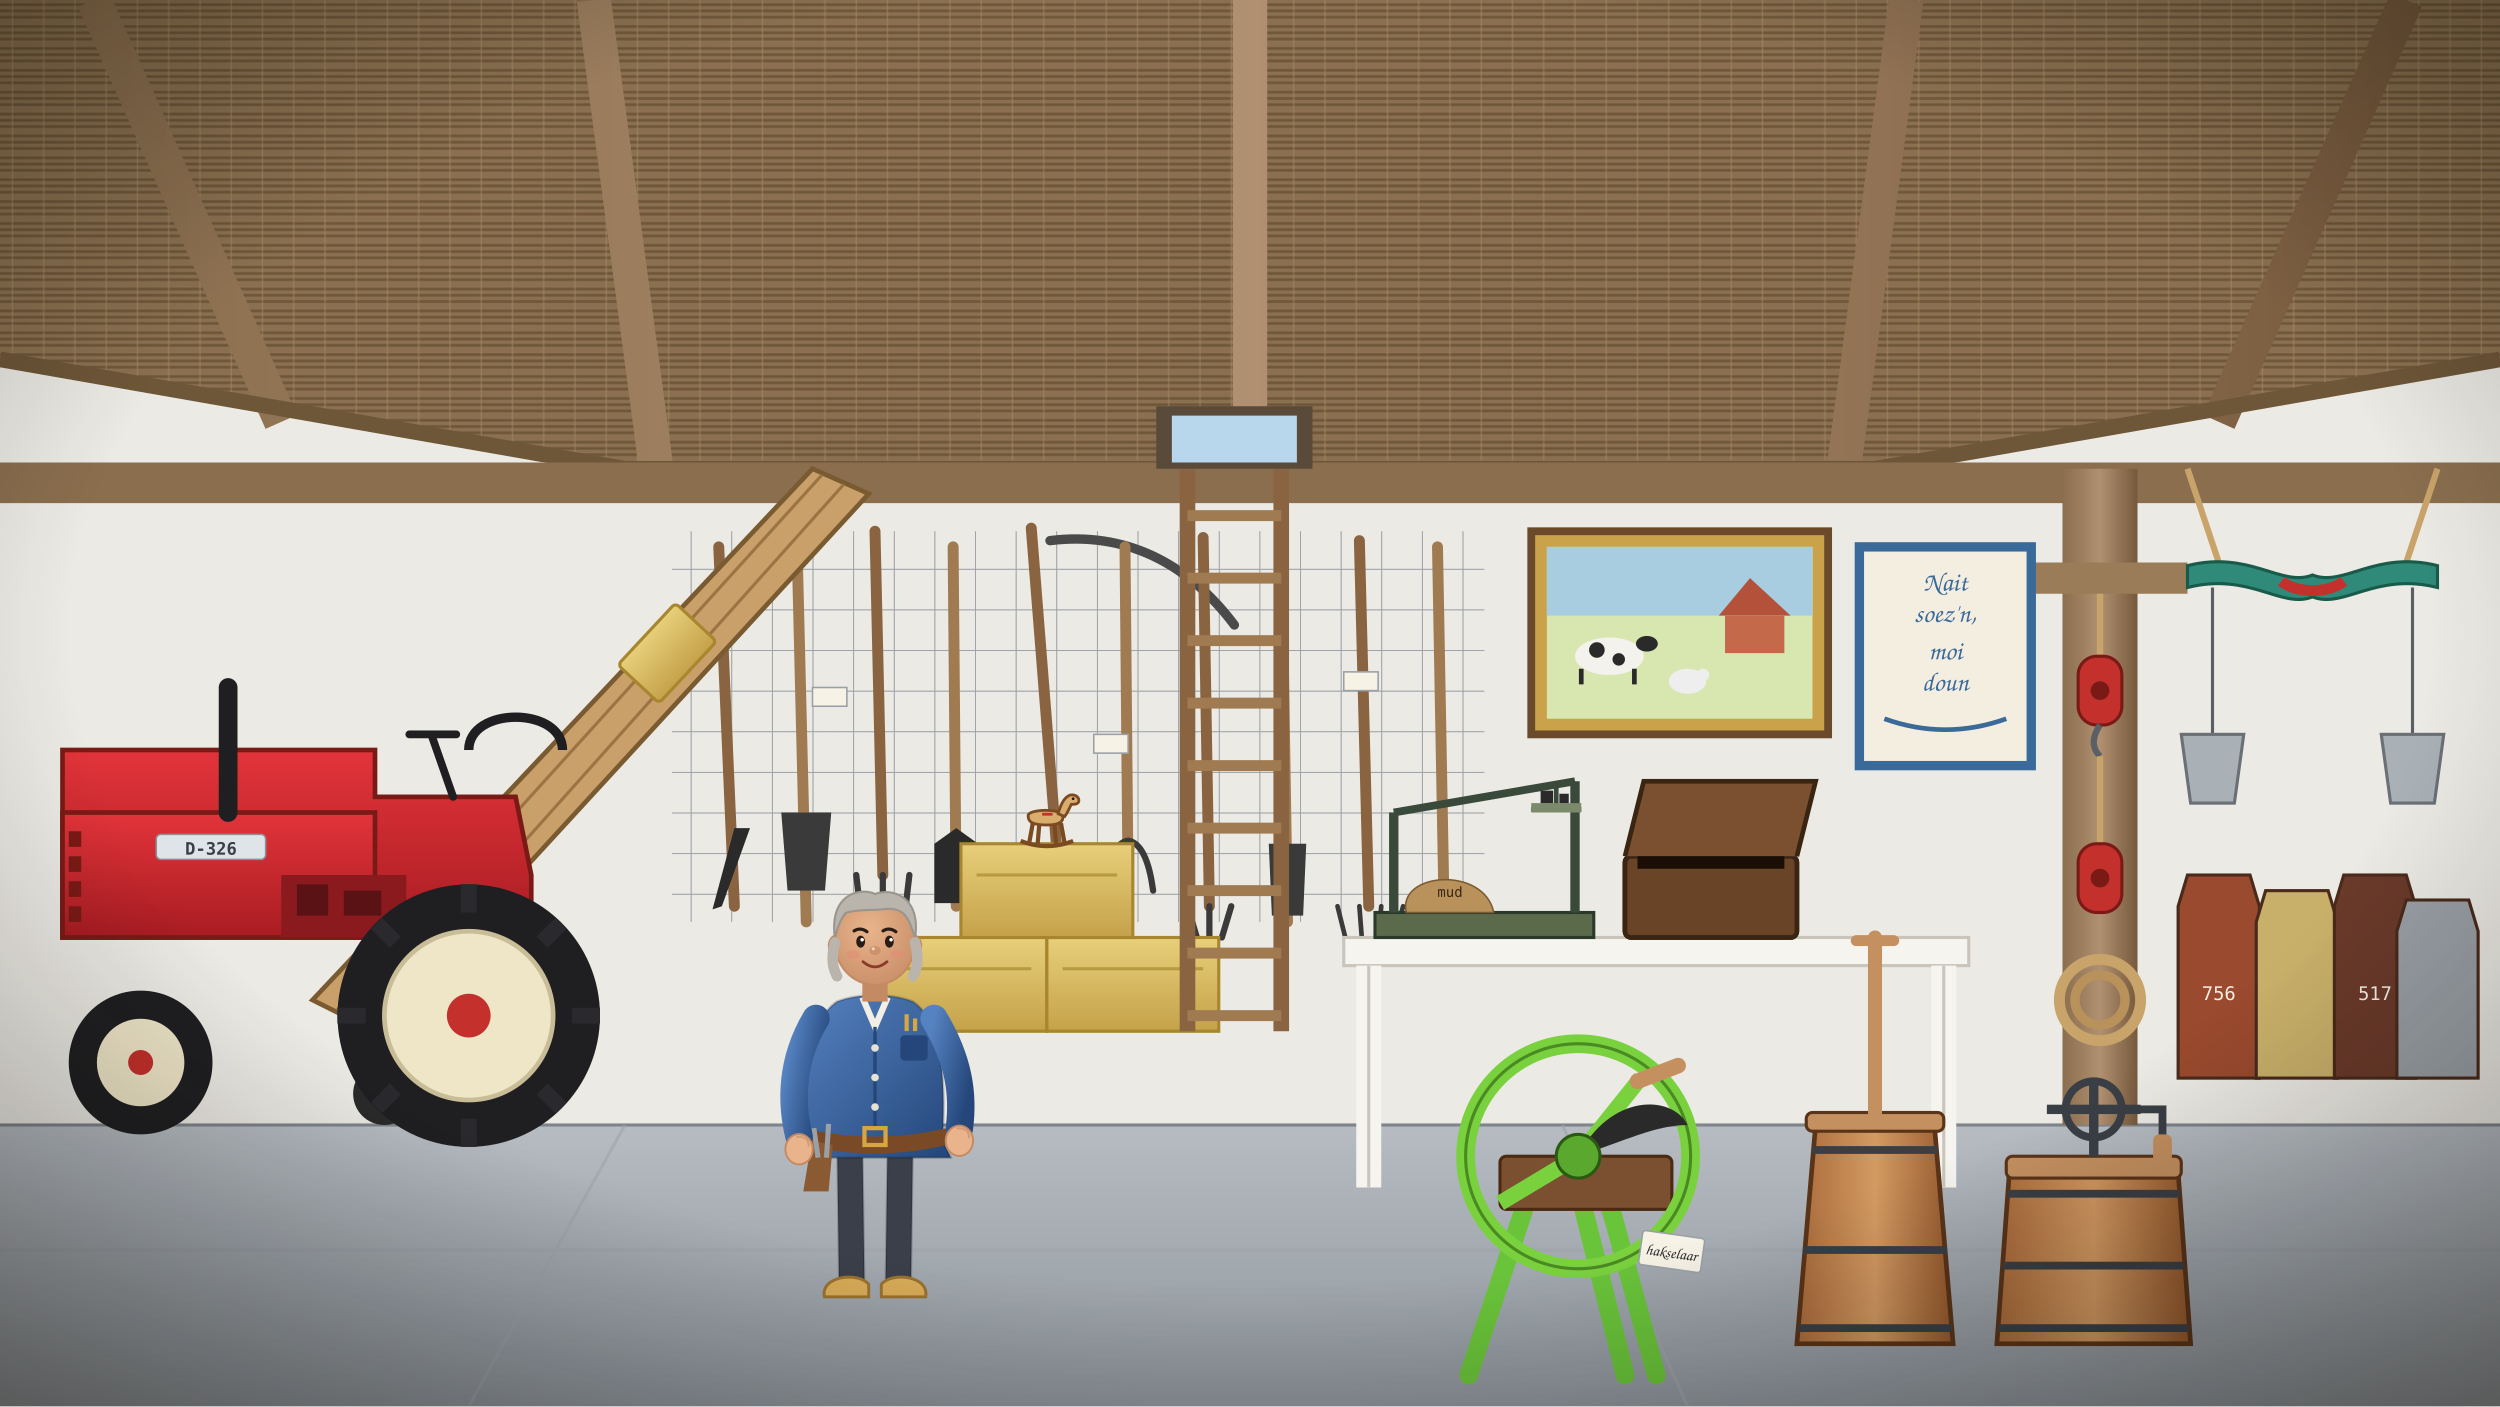
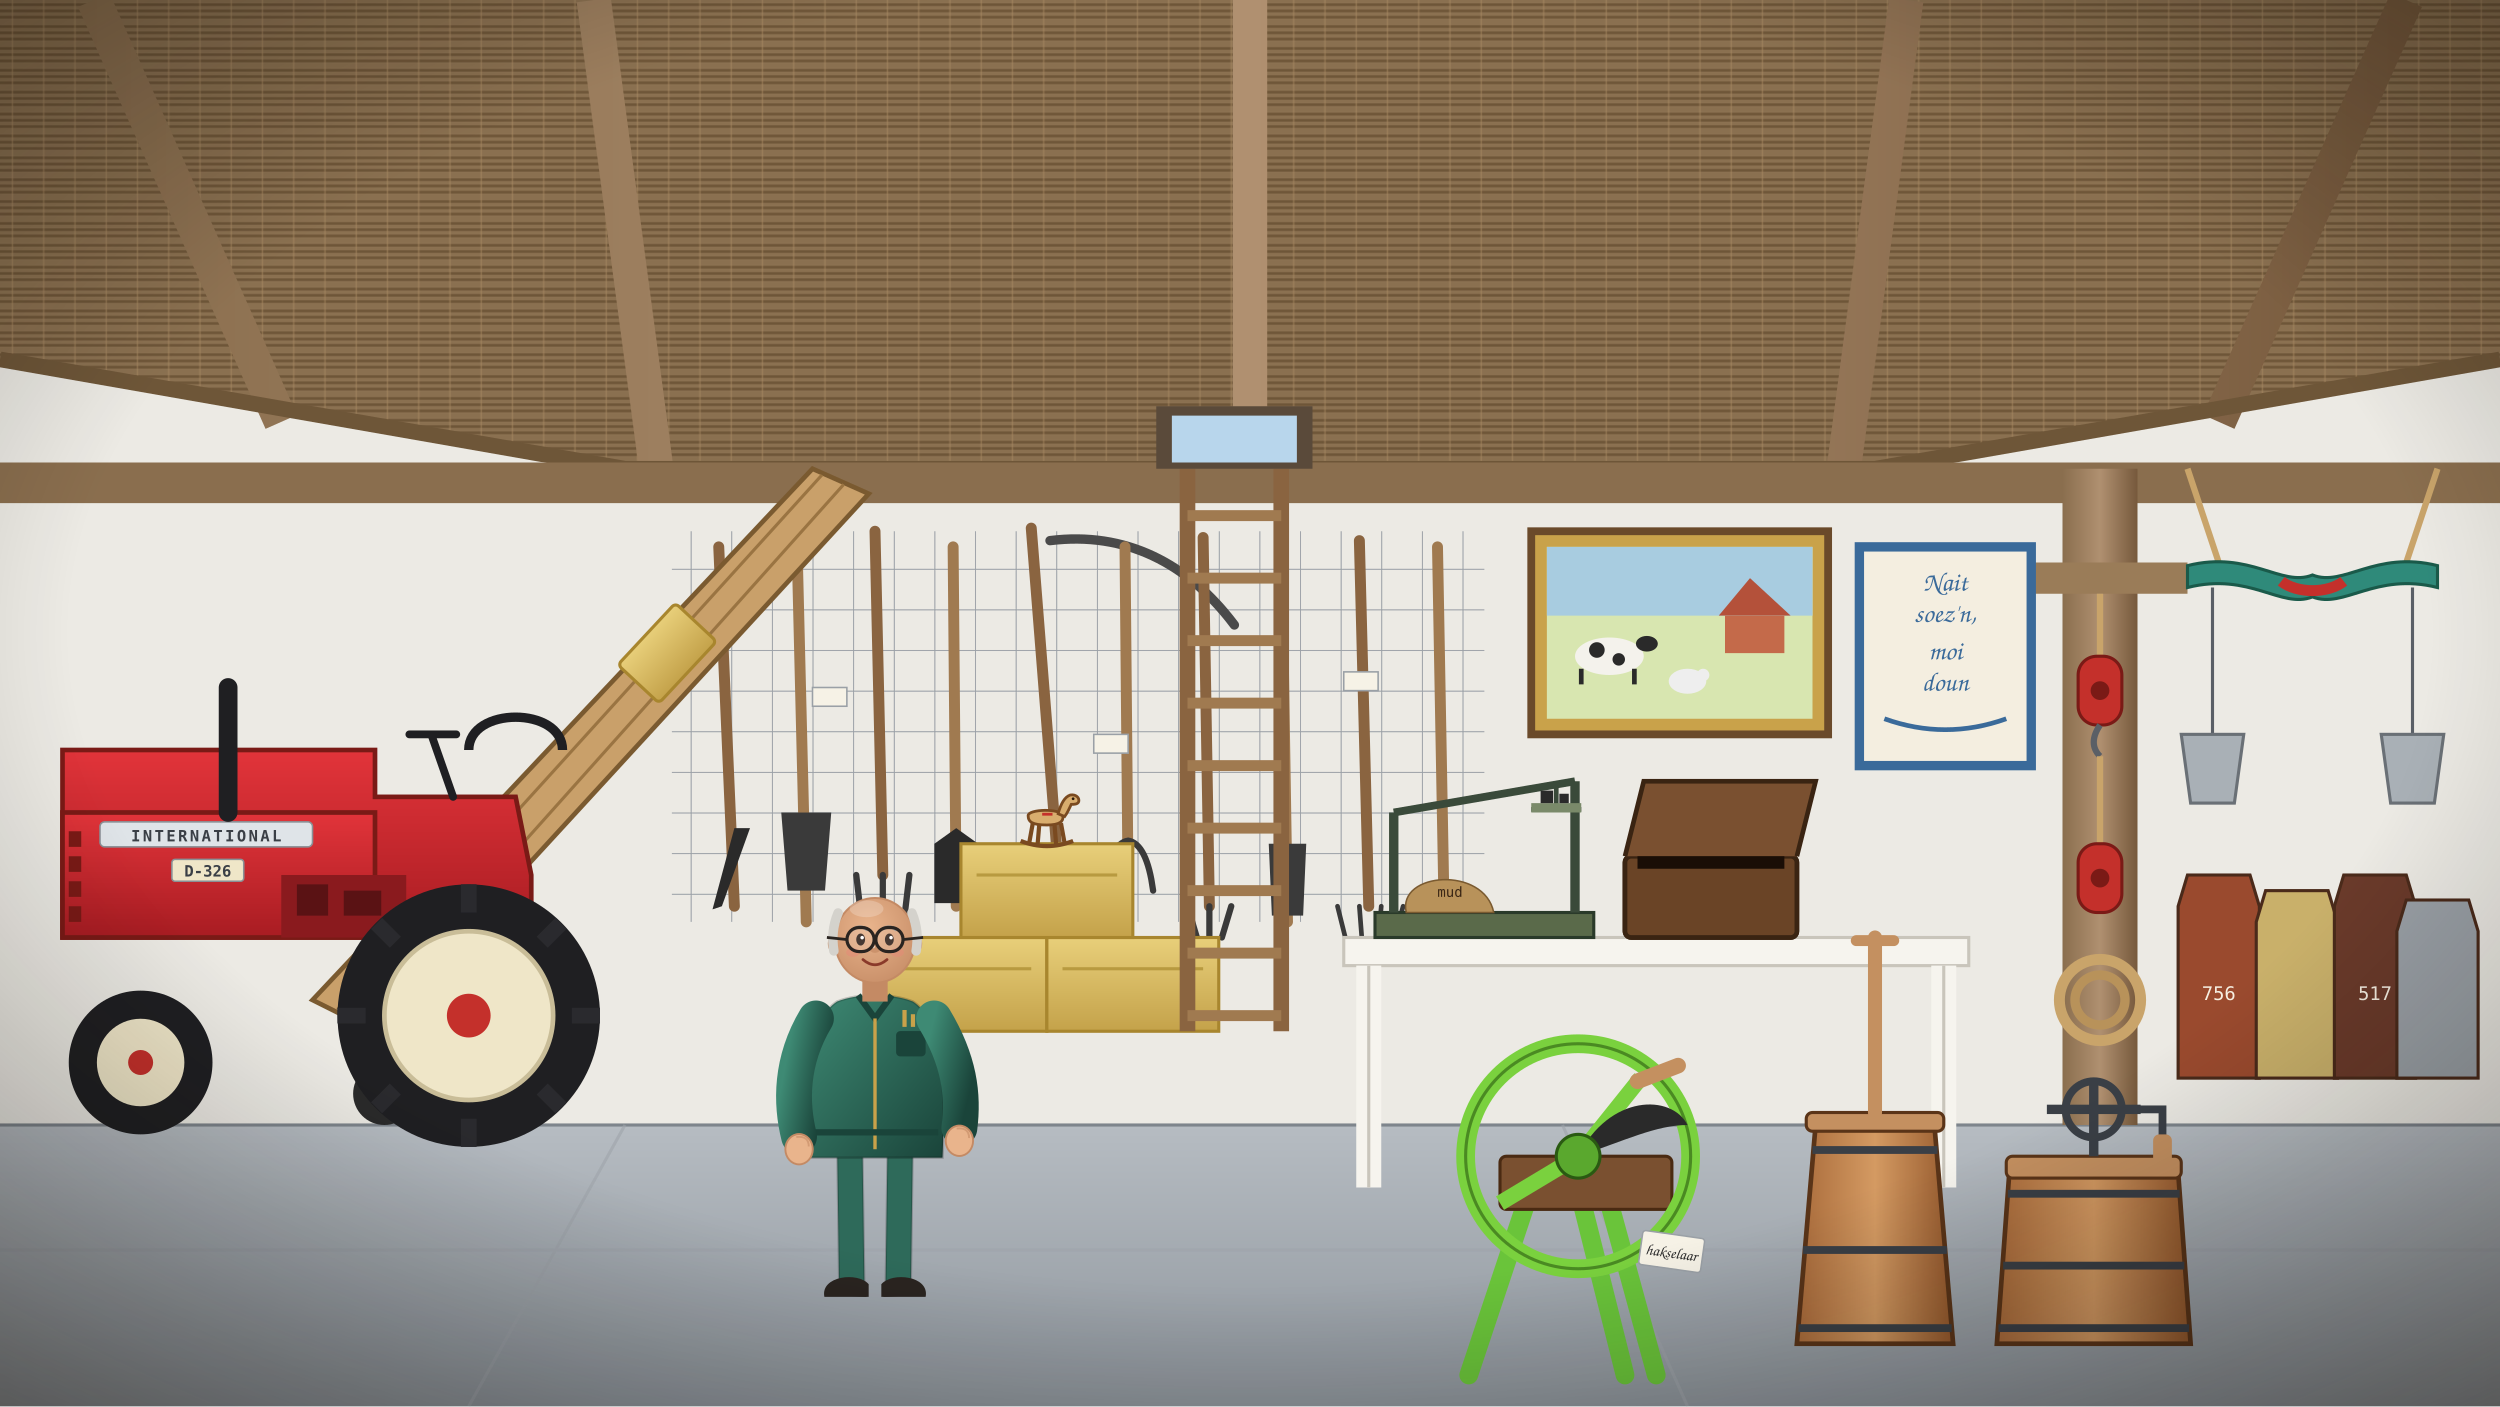
<svg xmlns="http://www.w3.org/2000/svg" class="scene" id="sc-museum" viewBox="0 0 1600 900" preserveAspectRatio="xMidYMid slice" aria-label="Het boerenleven-museum van Roelof in de andere schuur">
  <defs>
    <pattern id="muReed" width="40" height="14" patternUnits="userSpaceOnUse">
      <rect width="40" height="14" fill="#8a7050" />
      <path d="M0 3 H40 M0 7 H40 M0 11 H40" stroke="#6e5638" stroke-width="1.6" />
      <path d="M8 0 v14 M28 0 v14" stroke="#a88a62" stroke-width="1" opacity=".5" />
    </pattern>
    <pattern id="muGrid" width="26" height="26" patternUnits="userSpaceOnUse">
      <path d="M0 0 H26 M0 0 V26" stroke="#9aa0a6" stroke-width="1.2" fill="none" />
    </pattern>
    <linearGradient id="muFloor" x1="0" y1="0" x2="0" y2="1">
      <stop offset="0" stop-color="#b6bcc2" />
      <stop offset="1" stop-color="#8e959c" />
    </linearGradient>
    <linearGradient id="muBeam" x1="0" y1="0" x2="1" y2="0">
      <stop offset="0" stop-color="#8a6e4e" />
      <stop offset=".5" stop-color="#b09070" />
      <stop offset="1" stop-color="#76593c" />
    </linearGradient>
    <linearGradient id="muRed" x1="0" y1="0" x2="0" y2="1">
      <stop offset="0" stop-color="#e2343a" />
      <stop offset="1" stop-color="#a81c22" />
    </linearGradient>
    <linearGradient id="muBarrel" x1="0" y1="0" x2="1" y2="0">
      <stop offset="0" stop-color="#a86a3a" />
      <stop offset=".5" stop-color="#d49a62" />
      <stop offset="1" stop-color="#94582c" />
    </linearGradient>
    <linearGradient id="muStraw" x1="0" y1="0" x2="0" y2="1">
      <stop offset="0" stop-color="#e8cf7a" />
      <stop offset="1" stop-color="#c4a24a" />
    </linearGradient>
    <radialGradient id="muVign" cx=".5" cy=".45" r=".78">
      <stop offset=".6" stop-color="#000" stop-opacity="0" />
      <stop offset="1" stop-color="#1a1208" stop-opacity=".5" />
    </radialGradient>
  </defs>
  <rect width="1600" height="900" fill="#eceae4" />
  <path d="M0 0 H1600 V230 L1200 300 H400 L0 230Z" fill="url(#muReed)" />
  <g stroke="url(#muBeam)" stroke-width="22">
    <path d="M60 0 L180 270 M380 0 L420 300 M800 0 L800 300 M1220 0 L1180 300 M1540 0 L1420 270" />
  </g>
  <path d="M0 230 L400 300 H1200 L1600 230" stroke="#6e5638" stroke-width="10" fill="none" />
  <rect x="0" y="296" width="1600" height="26" fill="#8a6e4e" />
  <path d="M0 720 H1600 V900 H0Z" fill="url(#muFloor)" />
  <path d="M0 720 H1600" stroke="#7e858c" stroke-width="2" />
  <g stroke="#9ea4aa" stroke-width="2" opacity=".6">
    <path d="M400 720 L300 900 M1000 720 L1080 900 M0 800 H1600" />
  </g>
  <g id="mu-paal">
    <rect x="1320" y="300" width="48" height="420" fill="url(#muBeam)" />
    <rect x="1290" y="360" width="110" height="20" fill="#9a7c58" />
    <g id="mu-katrollen" class="mu-sway">
      <path d="M1344 380 V420" stroke="#c9a46a" stroke-width="4" />
      <rect x="1330" y="420" width="28" height="44" rx="12" fill="#c4302b" stroke="#7a1a16" stroke-width="2" />
      <circle cx="1344" cy="442" r="6" fill="#7a1a16" />
      <path d="M1344 464 q-8 12 0 20" stroke="#5a5f66" stroke-width="4" fill="none" />
      <path d="M1344 484 V540" stroke="#c9a46a" stroke-width="4" />
      <rect x="1330" y="540" width="28" height="44" rx="12" fill="#c4302b" stroke="#7a1a16" stroke-width="2" />
      <circle cx="1344" cy="562" r="6" fill="#7a1a16" />
    </g>
    <circle cx="1344" cy="640" r="26" fill="none" stroke="#c9a46a" stroke-width="7" />
    <circle cx="1344" cy="640" r="16" fill="none" stroke="#b8925a" stroke-width="6" />
  </g>
  <g id="mu-wand">
    <rect x="430" y="340" width="520" height="250" fill="url(#muGrid)" />
    <g stroke-linecap="round">
      <path d="M460 350 L470 580" stroke="#8a6440" stroke-width="7" />
      <path d="M462 580 l18 -50 h-10 l-14 52z" fill="#2a2a2a" />
      <path d="M510 345 L516 590" stroke="#a07a50" stroke-width="7" />
      <path d="M500 520 h32 l-4 50 h-24z" fill="#3a3a3a" />
      <path d="M560 340 L565 560" stroke="#8a6440" stroke-width="7" />
      <path d="M548 560 l4 34 M565 560 v36 M582 560 l-4 34" stroke="#3a3a3a" stroke-width="4" />
      <path d="M610 350 L612 580" stroke="#a07a50" stroke-width="7" />
      <path d="M598 540 l14 -10 l14 10 v38 h-28z" fill="#2a2a2a" />
      <path d="M660 338 L680 590" stroke="#8a6440" stroke-width="7" />
      <path d="M672 346 C720 340 760 360 790 400" stroke="#4a4a4a" stroke-width="6" fill="none" />
      <path d="M720 350 L722 570" stroke="#a07a50" stroke-width="7" />
      <path d="M706 570 q4 -30 16 -32 q12 2 16 32" stroke="#3a3a3a" stroke-width="4" fill="none" />
      <path d="M770 344 L774 580" stroke="#8a6440" stroke-width="7" />
      <path d="M760 580 l6 20 M774 580 v22 M788 580 l-6 20" stroke="#3a3a3a" stroke-width="4" />
      <path d="M820 340 L824 590" stroke="#a07a50" stroke-width="7" />
      <path d="M812 540 h24 l-2 46 h-20z" fill="#3a3a3a" />
      <path d="M870 346 L876 580" stroke="#8a6440" stroke-width="7" />
      <path d="M856 580 l6 24 M870 580 l2 26 M884 580 l-2 24 M898 580 l-6 22" stroke="#3a3a3a" stroke-width="3" />
      <path d="M920 350 L924 570" stroke="#a07a50" stroke-width="7" />
    </g>
    <g fill="#f6f2e6" stroke="#9aa0a6">
      <rect x="520" y="440" width="22" height="12" />
      <rect x="700" y="470" width="22" height="12" />
      <rect x="860" y="430" width="22" height="12" />
    </g>
  </g>
  <g id="mu-plaat">
    <rect x="980" y="340" width="190" height="130" fill="#c9a24a" stroke="#6a4a2a" stroke-width="5" />
    <rect x="990" y="350" width="170" height="110" fill="#d8e6b0" />
    <rect x="990" y="350" width="170" height="44" fill="#a8cce0" />
    <path d="M1100 394 l20 -24 l26 24z" fill="#b4513a" />
    <rect x="1104" y="394" width="38" height="24" fill="#c46a4a" />
    <g>
      <ellipse cx="1030" cy="420" rx="22" ry="12" fill="#f4f2ec" />
      <circle cx="1022" cy="416" r="5" fill="#2a2a2a" />
      <circle cx="1036" cy="422" r="4" fill="#2a2a2a" />
      <path d="M1012 428 v10 M1046 428 v10" stroke="#2a2a2a" stroke-width="3" />
      <ellipse cx="1054" cy="412" rx="7" ry="5" fill="#2a2a2a" />
    </g>
    <g>
      <ellipse cx="1080" cy="436" rx="12" ry="8" fill="#eee" />
      <circle cx="1090" cy="432" r="4" fill="#eee" />
    </g>
  </g>
  <g id="mu-spreuk">
    <rect x="1190" y="350" width="110" height="140" fill="#f4eee0" stroke="#3a6a9a" stroke-width="6" />
    <g fill="#3a6a9a" font-family="Caveat, cursive" font-size="17" text-anchor="middle">
      <text x="1245" y="378">Nait</text>
      <text x="1245" y="398">soez'n,</text>
      <text x="1245" y="422">moi</text>
      <text x="1245" y="442">doun</text>
    </g>
    <path d="M1206 460 q39 14 78 0" stroke="#3a6a9a" stroke-width="3" fill="none" />
  </g>
  <g id="mu-lift">
    <path d="M200 640 L520 300 L556 316 L240 660Z" fill="#c9a06a" stroke="#7a5a30" stroke-width="3" />
    <g stroke="#9a7442" stroke-width="2">
      <path d="M236 650 L540 310 M216 646 L526 304" />
    </g>
    <path d="M220 660 L260 600 L280 700 M300 560 L340 690" stroke="#3a5a8a" stroke-width="6" />
    <circle cx="246" cy="700" r="20" fill="#2a2a2a" />
    <circle cx="246" cy="700" r="8" fill="#c4302b" />
    <g id="mu-bale" class="mu-bale">
      <rect x="-30" y="-22" width="60" height="38" rx="3" fill="url(#muStraw)" stroke="#a8862e" stroke-width="2" transform="translate(300 560) rotate(-47)" />
    </g>
    <rect x="400" y="400" width="54" height="36" rx="3" fill="url(#muStraw)" stroke="#a8862e" stroke-width="2" transform="rotate(-47 427 418)" />
  </g>
  <g id="mu-balen">
    <rect x="560" y="600" width="110" height="60" fill="url(#muStraw)" stroke="#a8862e" stroke-width="2" />
    <rect x="670" y="600" width="110" height="60" fill="url(#muStraw)" stroke="#a8862e" stroke-width="2" />
    <rect x="615" y="540" width="110" height="60" fill="url(#muStraw)" stroke="#a8862e" stroke-width="2" />
    <g stroke="#b89a40" stroke-width="2">
      <path d="M570 620 h90 M680 620 h90 M625 560 h90" />
    </g>
  </g>
  <g id="mu-tafel">
    <rect x="860" y="600" width="400" height="18" fill="#f6f4ee" stroke="#c9c5bb" stroke-width="2" />
    <path d="M876 618 V760 M1244 618 V760" stroke="#f6f4ee" stroke-width="16" />
    <path d="M876 618 V760 M1244 618 V760" stroke="#c9c5bb" stroke-width="2" fill="none" />
  </g>
  <g id="mu-kistje">
    <rect x="1040" y="548" width="110" height="52" rx="4" fill="#6a4426" stroke="#3a2412" stroke-width="3" />
    <path d="M1040 548 Q1095 516 1150 548" fill="#7a5030" stroke="#3a2412" stroke-width="3" />
    <path d="M1040 570 h110 M1062 548 v52 M1128 548 v52" stroke="#c9a24a" stroke-width="3" />
    <rect id="mu-slot" x="1086" y="560" width="18" height="22" rx="2" fill="#c9a24a" stroke="#8a6a20" stroke-width="2" />
    <circle cx="1095" cy="569" r="3" fill="#3a2412" />
  </g>
  <g id="mu-kistopen">
    <rect x="1040" y="548" width="110" height="52" rx="4" fill="#6a4426" stroke="#3a2412" stroke-width="3" />
    <path d="M1040 548 L1052 500 H1162 L1150 548" fill="#7a5030" stroke="#3a2412" stroke-width="3" />
    <path d="M1048 552 h94" stroke="#1a0e06" stroke-width="8" />
    <g id="mu-letters" font-family="Fredoka, sans-serif" font-weight="700" font-size="16" fill="#f6e2a0" text-anchor="middle" />
  </g>
  <g id="mu-bascule">
    <rect x="880" y="584" width="140" height="16" fill="#5a6a4a" stroke="#2a3a2a" stroke-width="2" />
    <path d="M892 584 V520 M1008 584 V500" stroke="#3a4a3a" stroke-width="6" />
    <path d="M892 520 L1008 500" stroke="#3a4a3a" stroke-width="5" />
    <path d="M996 500 v16 M980 518 h32" stroke="#3a4a3a" stroke-width="3" />
    <rect x="980" y="514" width="32" height="6" fill="#7a8a6a" />
    <g fill="#2a2a2a">
      <rect x="986" y="506" width="8" height="8" />
      <rect x="998" y="508" width="6" height="6" />
    </g>
    <g fill="#b8925a" stroke="#7a5a30">
      <path d="M900 584 c-6 -26 50 -30 56 0z" />
    </g>
    <text x="928" y="574" text-anchor="middle" font-family="IBM Plex Mono, monospace" font-size="9" fill="#3a2614">mud</text>
  </g>
  <g id="mu-melk">
    <g fill="#8a5a3a" stroke="#4a2a1a" stroke-width="2">
      <path d="M1400 560 h40 l6 20 v110 h-52 v-110z" fill="#9a4a2e" />
      <path d="M1450 570 h40 l6 20 v100 h-52 v-100z" fill="#c9b06a" />
      <path d="M1500 560 h40 l6 20 v110 h-52 v-110z" fill="#6a3a2a" />
      <path d="M1540 576 h40 l6 20 v94 h-52 v-94z" fill="#9aa0a6" />
    </g>
    <g font-family="IBM Plex Mono, monospace" font-size="12" fill="#f6efe2" text-anchor="middle">
      <text x="1420" y="640">756</text>
      <text x="1520" y="640">517</text>
    </g>
  </g>
  <g id="mu-juk" class="mu-sway">
    <path d="M1400 300 L1420 360 M1560 300 L1540 360" stroke="#c9a46a" stroke-width="4" />
    <path d="M1400 362 C1440 352 1460 376 1480 368 C1500 376 1520 352 1560 362 L1560 376 C1520 366 1500 390 1480 382 C1460 390 1440 366 1400 376Z" fill="#2f8a7a" stroke="#1a5a4a" stroke-width="2" />
    <path d="M1460 372 C1470 380 1490 380 1500 372" stroke="#c4302b" stroke-width="7" fill="none" />
    <path d="M1416 376 V470 M1544 376 V470" stroke="#5a5f66" stroke-width="2" />
    <path d="M1396 470 h40 l-6 44 h-28z M1524 470 h40 l-6 44 h-28z" fill="#a9b0b6" stroke="#6a7076" stroke-width="2" />
  </g>
  <g id="mu-karn">
    <path d="M1150 860 L1162 720 H1238 L1250 860Z" fill="url(#muBarrel)" stroke="#5a3418" stroke-width="3" />
    <g stroke="#3a3f46" stroke-width="5">
      <path d="M1160 736 H1240 M1154 800 H1246 M1151 850 H1249" />
    </g>
    <rect x="1156" y="712" width="88" height="12" rx="4" fill="#c49060" stroke="#5a3418" stroke-width="2" />
    <path id="mu-stamper" class="mu-stamp" d="M1200 712 V600" stroke="#c49060" stroke-width="9" stroke-linecap="round" />
    <path d="M1188 602 h24" stroke="#c49060" stroke-width="7" stroke-linecap="round" />
    <g transform="translate(1340 860)">
      <path d="M-62 0 L-54 -110 H54 L62 0Z" fill="url(#muBarrel)" stroke="#5a3418" stroke-width="3" />
      <g stroke="#3a3f46" stroke-width="5">
        <path d="M-55 -96 H55 M-58 -50 H58 M-61 -10 H61" />
      </g>
      <rect x="-56" y="-120" width="112" height="14" rx="4" fill="#c49060" stroke="#5a3418" stroke-width="2" />
      <path d="M0 -120 V-170 M-30 -150 h60" stroke="#3a3f46" stroke-width="6" />
      <circle cx="0" cy="-150" r="18" fill="none" stroke="#3a3f46" stroke-width="5" />
      <path d="M18 -150 h26 v18" stroke="#3a3f46" stroke-width="5" fill="none" />
      <rect x="38" y="-134" width="12" height="20" rx="4" fill="#c49060" />
    </g>
  </g>
  <g id="mu-trekker">
    <g id="mu-trekbody" class="mu-trek">
      <path d="M40 600 h300 v-40 l-10 -50 h-90 v-30 h-200z" fill="url(#muRed)" stroke="#7a1a16" stroke-width="3" />
      <path d="M40 520 h200 v80 h-200z" fill="url(#muRed)" stroke="#7a1a16" stroke-width="3" />
      <g fill="#7a1a16">
        <rect x="44" y="532" width="8" height="10" />
        <rect x="44" y="548" width="8" height="10" />
        <rect x="44" y="564" width="8" height="10" />
        <rect x="44" y="580" width="8" height="10" />
      </g>
-       <rect x="100" y="534" width="70" height="16" rx="3" fill="#dfe4e8" stroke="#8a9096" />
-       <text x="135" y="547" text-anchor="middle" font-family="IBM Plex Mono, monospace" font-size="11" font-weight="600" fill="#3a3f46">D-326</text>
+       <rect x="64" y="526" width="136" height="16" rx="3" fill="#dfe4e8" stroke="#8a9096" />
+       <text x="132" y="538.5" text-anchor="middle" font-family="IBM Plex Mono, monospace" font-size="10" font-weight="600" fill="#3a3f46" letter-spacing="1.5">INTERNATIONAL</text>
+       <rect x="110" y="550" width="46" height="14" rx="2" fill="#efe6c8" stroke="#8a9096" />
+       <text x="133" y="561" text-anchor="middle" font-family="IBM Plex Mono, monospace" font-size="10" font-weight="600" fill="#3a3f46">D-326</text>
      <rect x="180" y="560" width="80" height="40" fill="#8a1a1e" />
      <path d="M190 566 h20 v20 h-20z M220 570 h24 v16 h-24z" fill="#5a1214" />
      <path d="M146 520 V440" stroke="#1f1f22" stroke-width="12" stroke-linecap="round" />
      <path d="M290 510 L276 470 M262 470 h30" stroke="#1f1f22" stroke-width="5" stroke-linecap="round" />
      <path d="M300 480 C300 452 360 452 360 480" stroke="#1f1f22" stroke-width="6" fill="none" />
      <g id="mu-puf" class="mu-puf" fill="#9aa0a6" opacity="0">
        <circle cx="146" cy="424" r="10" />
        <circle cx="154" cy="400" r="14" />
      </g>
    </g>
    <circle cx="90" cy="680" r="46" fill="#1f1f22" />
    <circle cx="90" cy="680" r="28" fill="#efe6c8" />
    <circle cx="90" cy="680" r="8" fill="#c4302b" />
    <g class="mu-wheel">
      <circle cx="300" cy="650" r="84" fill="#1f1f22" />
      <g stroke="#2a2a2e" stroke-width="10">
        <path d="M300 566 v18 M300 716 v18 M216 650 h18 M366 650 h18 M241 591 l12 12 M347 697 l12 12 M359 591 l-12 12 M253 697 l-12 12" />
      </g>
      <circle cx="300" cy="650" r="54" fill="#efe6c8" stroke="#c9bd98" stroke-width="3" />
      <circle cx="300" cy="650" r="14" fill="#c4302b" />
    </g>
  </g>
  <g id="mu-ladder">
    <path d="M760 300 V660 M820 300 V660" stroke="#8a6440" stroke-width="10" />
    <path d="M760 330 h60 M760 370 h60 M760 410 h60 M760 450 h60 M760 490 h60 M760 530 h60 M760 570 h60 M760 610 h60 M760 650 h60" stroke="#a07a50" stroke-width="7" />
    <rect x="740" y="260" width="100" height="40" fill="#5a4a3a" />
    <rect x="750" y="266" width="80" height="30" fill="#b8d6ec" />
  </g>
  <g id="mu-haksel">
    <path d="M940 880 L980 760 L1010 760 L1040 880 M1060 880 L1030 770" stroke="#6ac43a" stroke-width="12" stroke-linecap="round" fill="none" />
    <rect x="960" y="740" width="110" height="34" rx="4" fill="#7a5030" stroke="#4a2a12" stroke-width="2" />
    <g id="mu-vlieg" class="mu-vlieg">
      <circle cx="1010" cy="740" r="72" fill="none" stroke="#7ad13e" stroke-width="12" />
      <circle cx="1010" cy="740" r="72" fill="none" stroke="#4a8a22" stroke-width="2" />
      <path d="M1010 740 L1050 690 M1010 740 L960 770" stroke="#7ad13e" stroke-width="10" />
      <path d="M1048 692 l26 -10" stroke="#c49060" stroke-width="10" stroke-linecap="round" />
      <path d="M1010 740 c20 -40 60 -40 70 -20 c-20 0 -40 10 -70 20z" fill="#2a2a2a" />
      <circle cx="1010" cy="740" r="14" fill="#5aa82e" stroke="#2a5a12" stroke-width="2" />
    </g>
    <rect x="1050" y="790" width="40" height="22" rx="2" fill="#f6f2e6" stroke="#9aa0a6" transform="rotate(8 1070 800)" />
    <text x="1070" y="805" text-anchor="middle" font-family="Caveat, cursive" font-size="10" fill="#2a2a2a" transform="rotate(8 1070 800)">hakselaar</text>
  </g>
  <g id="mu-roelof">
    <g transform="translate(560 830)">
      <g transform="translate(0 0) scale(1.35 1.35)">
        <defs>
          <linearGradient id="muRKiel" x1="0" y1="0" x2="1" y2="1">
-             <stop offset="0" stop-color="#5582c0" />
-             <stop offset="1" stop-color="#24467a" />
+             <stop offset="0" stop-color="#3e8a74" />
+             <stop offset="1" stop-color="#1a443a" />
          </linearGradient>
        </defs>
-         <path d="M-18 -76 L-17 -4 L-5 -4 L-6 -76Z M18 -76 L17 -4 L5 -4 L6 -76Z" fill="#3b3f4a" stroke="#00000030" stroke-width="1" />
-         <path d="M-21 -1 C-21 -9 -6 -10 -4 -6 L-4 0 Z M21 -1 C21 -9 6 -10 4 -6 L4 0 Z" fill="#c99b4a" />
-         <path d="M-24 0 C-26 -10 -8 -12 -3 -6 L-3 0Z M24 0 C26 -10 8 -12 3 -6 L3 0Z" fill="#d8ac58" stroke="#9a7230" stroke-width="1.4" />
-         <path d="M-32 -74 C-34 -110 -30 -132 -18 -140 C-8 -144 8 -144 18 -140 C30 -132 34 -110 32 -74 L36 -66 L-36 -66Z" fill="url(#muRKiel)" stroke="#00000030" stroke-width="1.2" />
-         <path d="M-6 -142 L0 -128 L6 -142" stroke="#f3efe6" stroke-width="3" fill="none" />
-         <path d="M0 -128 V-80" stroke="#24467a" stroke-width="1.6" />
-         <g fill="#e8e2d2">
-           <circle cx="0" cy="-118" r="1.8" />
-           <circle cx="0" cy="-104" r="1.8" />
-           <circle cx="0" cy="-90" r="1.8" />
-         </g>
-         <rect x="12" y="-124" width="13" height="12" rx="2" fill="#24467a" />
-         <path d="M15 -126 v-8 M19 -126 v-6" stroke="#d6a640" stroke-width="2" />
-         <path d="M-34 -80 Q0 -72 34 -80 L34 -72 Q0 -64 -34 -72Z" fill="#7a4a26" />
-         <rect x="-5" y="-80" width="10" height="8" fill="none" stroke="#d6a640" stroke-width="2" />
-         <path d="M-30 -74 l-4 24 l12 0 l2 -22Z" fill="#8a5a32" />
-         <path d="M-27 -66 l-2 -14 M-23 -66 l1 -16" stroke="#9aa0a6" stroke-width="2.4" />
-         <path d="M-28 -132 C-40 -112 -40 -92 -36 -76" stroke="url(#muRKiel)" stroke-width="13" fill="none" stroke-linecap="round" />
+         <path d="M-18 -76 L-17 -4 L-5 -4 L-6 -76Z M18 -76 L17 -4 L5 -4 L6 -76Z" fill="#2e6a5a" stroke="#00000030" stroke-width="1" />
+         <path d="M-21 -1 C-21 -9 -6 -10 -4 -6 L-4 0 Z M21 -1 C21 -9 6 -10 4 -6 L4 0 Z" fill="#2a2420" />
+         <path d="M-24 0 C-26 -10 -8 -12 -3 -6 L-3 0Z M24 0 C26 -10 8 -12 3 -6 L3 0Z" fill="#2a2420" />
+         <path d="M-32 -66 C-34 -110 -30 -132 -18 -140 C-8 -144 8 -144 18 -140 C30 -132 34 -110 32 -66Z" fill="url(#muRKiel)" stroke="#00000030" stroke-width="1.2" />
+         <path d="M-8 -143 L0 -132 L8 -143" stroke="#1a443a" stroke-width="3" fill="none" />
+         <path d="M0 -132 V-70" stroke="#c9a24a" stroke-width="1.6" />
+         <rect x="10" y="-126" width="14" height="12" rx="2" fill="#1a443a" />
+         <path d="M14 -128 v-8 M18 -128 v-6" stroke="#c9a24a" stroke-width="2" />
+         <path d="M-30 -78 h60" stroke="#1a443a" stroke-width="3" />
+         <path d="M-28 -132 C-40 -112 -40 -92 -36 -76" stroke="url(#muRKiel)" stroke-width="17" fill="none" stroke-linecap="round" />
        <ellipse cx="-36" cy="-70" rx="6.5" ry="7.2" fill="#e9b48c" stroke="#c48a64" stroke-width="0.91" />
        <path d="M-37.3 -75.8 q5.9 -0.7 5.9 4.5" stroke="#c48a64" stroke-width="0.91" fill="none" opacity=".6" />
-         <path d="M28 -132 C40 -112 42 -96 40 -80" stroke="url(#muRKiel)" stroke-width="13" fill="none" stroke-linecap="round" />
+         <path d="M28 -132 C40 -112 42 -96 40 -80" stroke="url(#muRKiel)" stroke-width="17" fill="none" stroke-linecap="round" />
        <ellipse cx="40" cy="-74" rx="6.5" ry="7.2" fill="#e9b48c" stroke="#c48a64" stroke-width="0.91" />
        <path d="M38.7 -79.8 q5.9 -0.7 5.9 4.5" stroke="#c48a64" stroke-width="0.91" fill="none" opacity=".6" />
        <rect x="-6" y="-152" width="12" height="12" fill="#c48a64" />
        <defs>
          <radialGradient id="muRSk" cx="0.42" cy="0.35" r="0.8">
            <stop offset="0" stop-color="#e9b48c" />
            <stop offset="1" stop-color="#c48a64" />
          </radialGradient>
        </defs>
-         <ellipse cx="-18.1" cy="-166.5" rx="3.8" ry="4.9" fill="#e9b48c" stroke="#c48a64" stroke-width="0.95" />
-         <ellipse cx="18.1" cy="-166.5" rx="3.8" ry="4.9" fill="#e9b48c" stroke="#c48a64" stroke-width="0.95" />
-         <ellipse cx="0" cy="-168" rx="19" ry="20.1" fill="url(#muRSk)" stroke="#c48a64" stroke-width="0.95" />
-         <ellipse cx="-6.8" cy="-168.4" rx="2.09" ry="2.85" fill="#2a1b14" />
-         <circle cx="-6.1" cy="-169.3" r="0.85" fill="#fff" />
-         <path d="M-9.9 -173.5 q3.0 -1.9 6.1 0.4" stroke="#2a1b14" stroke-width="1.52" fill="none" stroke-linecap="round" />
-         <ellipse cx="6.8" cy="-168.4" rx="2.09" ry="2.85" fill="#2a1b14" />
-         <circle cx="7.6" cy="-169.3" r="0.85" fill="#fff" />
-         <path d="M3.8 -173.5 q3.0 -1.9 6.1 0.4" stroke="#2a1b14" stroke-width="1.52" fill="none" stroke-linecap="round" />
-         <ellipse cx="-10.5" cy="-162.3" rx="3.2" ry="2.1" fill="#e48a76" opacity=".55" />
-         <ellipse cx="10.5" cy="-162.3" rx="3.2" ry="2.1" fill="#e48a76" opacity=".55" />
-         <ellipse cx="0" cy="-164.2" rx="2.7" ry="2.1" fill="#c48a64" opacity=".7" />
-         <circle cx="-0.8" cy="-165.0" r="0.76" fill="#fff" opacity=".6" />
-         <path d="M-5.7 -158.9 q5.7 4.9 11.4 0" stroke="#8a3a2a" stroke-width="1.33" fill="none" stroke-linecap="round" />
-         <path d="M-19 -170 C-22 -192 -6 -194 0 -191 C8 -194 22 -190 19 -170 C16 -180 14 -184 6 -184 C0 -183 -8 -184 -14 -182 C-17 -178 -18 -174 -19 -170Z" fill="#b9b5ad" stroke="#9a968e" stroke-width="1" />
-         <path d="M-19 -168 C-21 -160 -20 -156 -18 -152 M19 -168 C21 -160 20 -156 18 -152" stroke="#b9b5ad" stroke-width="5" fill="none" stroke-linecap="round" />
+         <ellipse cx="-18.1" cy="-167.5" rx="3.8" ry="4.9" fill="#e9b48c" stroke="#c48a64" stroke-width="0.95" />
+         <ellipse cx="18.1" cy="-167.5" rx="3.8" ry="4.9" fill="#e9b48c" stroke="#c48a64" stroke-width="0.95" />
+         <ellipse cx="0" cy="-169" rx="19" ry="20.1" fill="url(#muRSk)" stroke="#c48a64" stroke-width="0.95" />
+         <ellipse cx="-6.8" cy="-169.4" rx="2.09" ry="2.85" fill="#2a1b14" />
+         <circle cx="-6.1" cy="-170.3" r="0.85" fill="#fff" />
+         <path d="M-9.9 -174.5 q3.0 -1.9 6.1 0.4" stroke="#9a968e" stroke-width="1.52" fill="none" stroke-linecap="round" />
+         <ellipse cx="6.8" cy="-169.4" rx="2.09" ry="2.85" fill="#2a1b14" />
+         <circle cx="7.6" cy="-170.3" r="0.85" fill="#fff" />
+         <path d="M3.8 -174.5 q3.0 -1.9 6.1 0.4" stroke="#9a968e" stroke-width="1.52" fill="none" stroke-linecap="round" />
+         <ellipse cx="-10.5" cy="-163.3" rx="3.2" ry="2.1" fill="#e48a76" opacity=".55" />
+         <ellipse cx="10.5" cy="-163.3" rx="3.2" ry="2.1" fill="#e48a76" opacity=".55" />
+         <ellipse cx="0" cy="-165.2" rx="2.7" ry="2.1" fill="#c48a64" opacity=".7" />
+         <circle cx="-0.8" cy="-166.0" r="0.76" fill="#fff" opacity=".6" />
+         <path d="M-5.7 -159.9 q5.7 4.9 11.4 0" stroke="#8a3a2a" stroke-width="1.33" fill="none" stroke-linecap="round" />
+         <ellipse cx="-4" cy="-184" rx="8" ry="4" fill="#fff" opacity=".22" />
+         <path d="M-17.5 -182 C-20 -176 -20.5 -170 -19.5 -164 M17.5 -182 C20 -176 20.5 -170 19.5 -164" stroke="#d4d2cc" stroke-width="4.5" fill="none" stroke-linecap="round" />
+         <g fill="#ffffff22" stroke="#2a2420" stroke-width="1.52">
+           <rect x="-13.3" y="-175.1" width="12.9" height="11.4" rx="5.7" />
+           <rect x="0.4" y="-175.1" width="12.9" height="11.4" rx="5.7" />
+         </g>
+         <path d="M-0.4 -169.4 q0.4 -1.5 0.8 0 M-13.3 -169.4 l-9.5 -1.0 M13.3 -169.4 l9.5 -1.0" stroke="#2a2420" stroke-width="1.33" fill="none" />
      </g>
    </g>
  </g>
  <g id="mu-paardje" transform="translate(670 540) scale(.3)" fill="#d9ad6e" stroke="#7a4a20" stroke-width="6">
    <path d="M-56 -6 Q0 16 56 -6" fill="none" stroke-width="9" />
    <path d="M-30 -44 L-38 0 M-16 -44 L-20 4 M16 -44 L20 4 M30 -44 L38 0" stroke-width="9" />
    <path d="M-40 -60 C-40 -74 30 -76 34 -60 C36 -48 28 -40 0 -40 C-30 -40 -40 -46 -40 -60Z" />
    <path d="M24 -64 C30 -86 38 -100 50 -104 C62 -106 70 -98 68 -90 C66 -84 58 -84 52 -84 C48 -76 44 -66 38 -58Z" />
    <circle cx="56" cy="-96" r="3" fill="#2a1a0c" stroke="none" />
    <path d="M-10 -66 h22 v6 h-22z" fill="#c4302b" stroke="none" />
  </g>
  <rect width="1600" height="900" fill="url(#muVign)" pointer-events="none" />
  <g class="hits">
-     <rect class="hit" data-hs="trekker" data-label="Een rode trekker" x="30" y="430" width="370" height="310" fill="transparent" />
+     <rect class="hit" data-hs="trekker" data-label="Een rode International-trekker" x="30" y="430" width="370" height="310" fill="transparent" />
    <rect class="hit" data-hs="lift" data-label="De balenlift" x="200" y="300" width="360" height="300" fill="transparent" />
    <rect class="hit" data-hs="wand" data-label="De gereedschapswand" x="430" y="340" width="300" height="250" fill="transparent" />
    <rect class="hit" data-hs="muladder" data-label="De ladder naar het platte dak" x="740" y="260" width="100" height="400" fill="transparent" />
    <rect class="hit" data-hs="wand" data-label="De gereedschapswand" x="840" y="340" width="110" height="160" fill="transparent" />
    <rect class="hit" data-hs="plaat" data-label="Een oude schoolplaat" x="976" y="336" width="198" height="138" fill="transparent" />
    <rect class="hit" data-hs="spreuk" data-label="Een spreukenbord" x="1186" y="346" width="118" height="148" fill="transparent" />
    <rect class="hit" data-hs="bascule" data-label="De bascule" x="876" y="494" width="150" height="110" fill="transparent" />
    <rect class="hit" data-hs="kistje" data-label="Het kistje van Thedema" x="1036" y="500" width="130" height="104" fill="transparent" />
    <rect class="hit" data-hs="katrollen" data-label="Rode katrollen aan een paal" x="1316" y="380" width="56" height="300" fill="transparent" />
    <rect class="hit" data-hs="juk" data-label="Een juk met emmers" x="1390" y="296" width="180" height="222" fill="transparent" />
    <rect class="hit" data-hs="bussen" data-label="Melkbussen" x="1394" y="556" width="200" height="140" fill="transparent" />
    <rect class="hit" data-hs="karn" data-label="De karntonnen" x="1148" y="596" width="270" height="270" fill="transparent" />
    <rect class="hit" data-hs="balen" data-label="Strobalen" x="560" y="560" width="220" height="100" fill="transparent" />
    <rect class="hit" id="hit-mupaardje" data-hs="paardje" data-label="Een houten hobbelpaardje" x="650" y="500" width="44" height="44" fill="transparent" />
    <rect class="hit" data-hs="haksel" data-label="Een groene strohakselaar" x="930" y="660" width="170" height="220" fill="transparent" />
    <rect class="hit" data-hs="roelof" data-label="Roelof" x="510" y="600" width="110" height="240" fill="transparent" />
  </g>
</svg>
